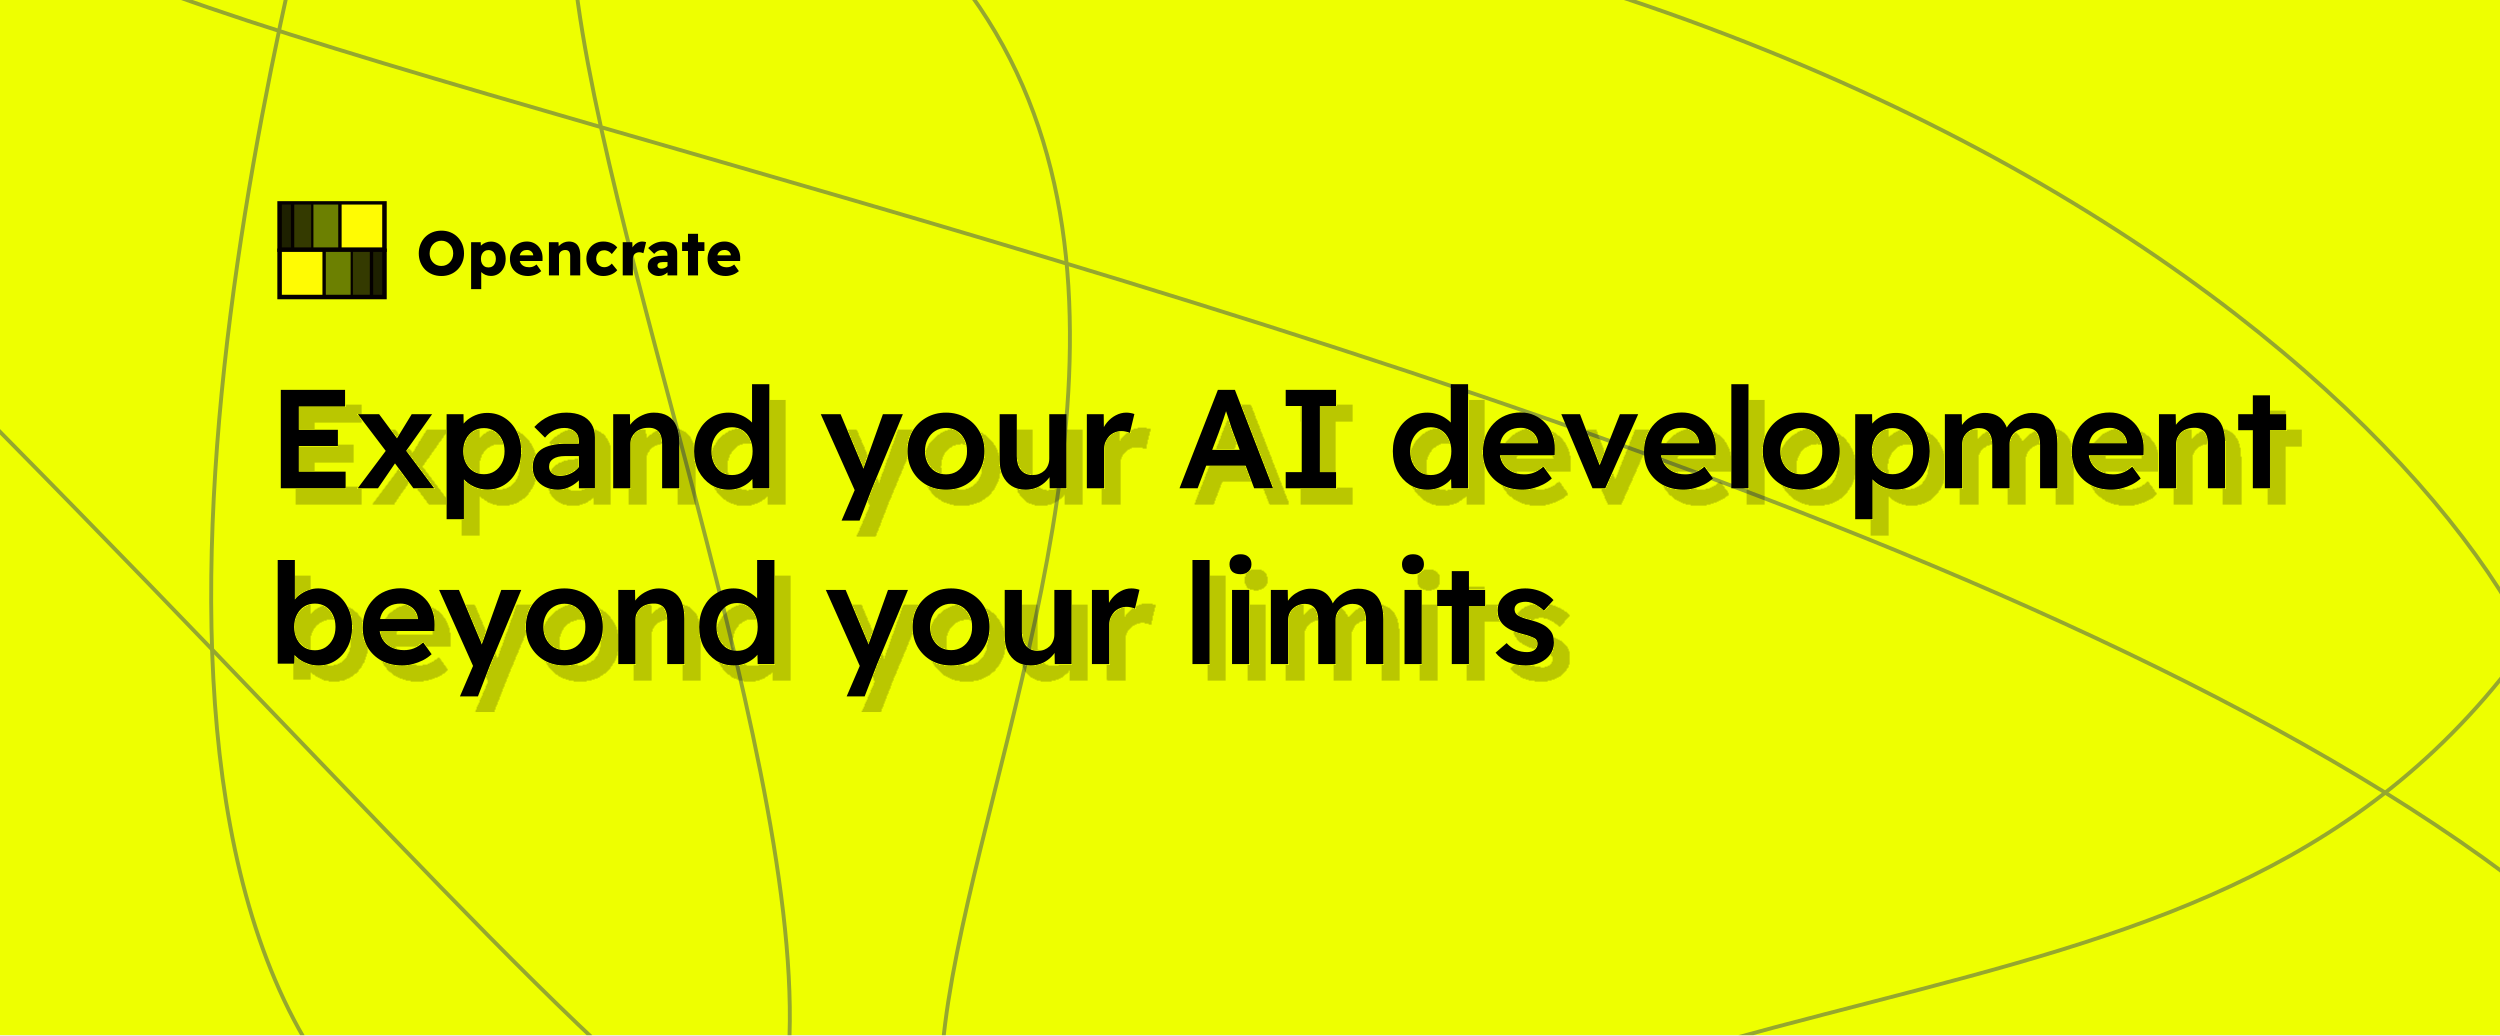
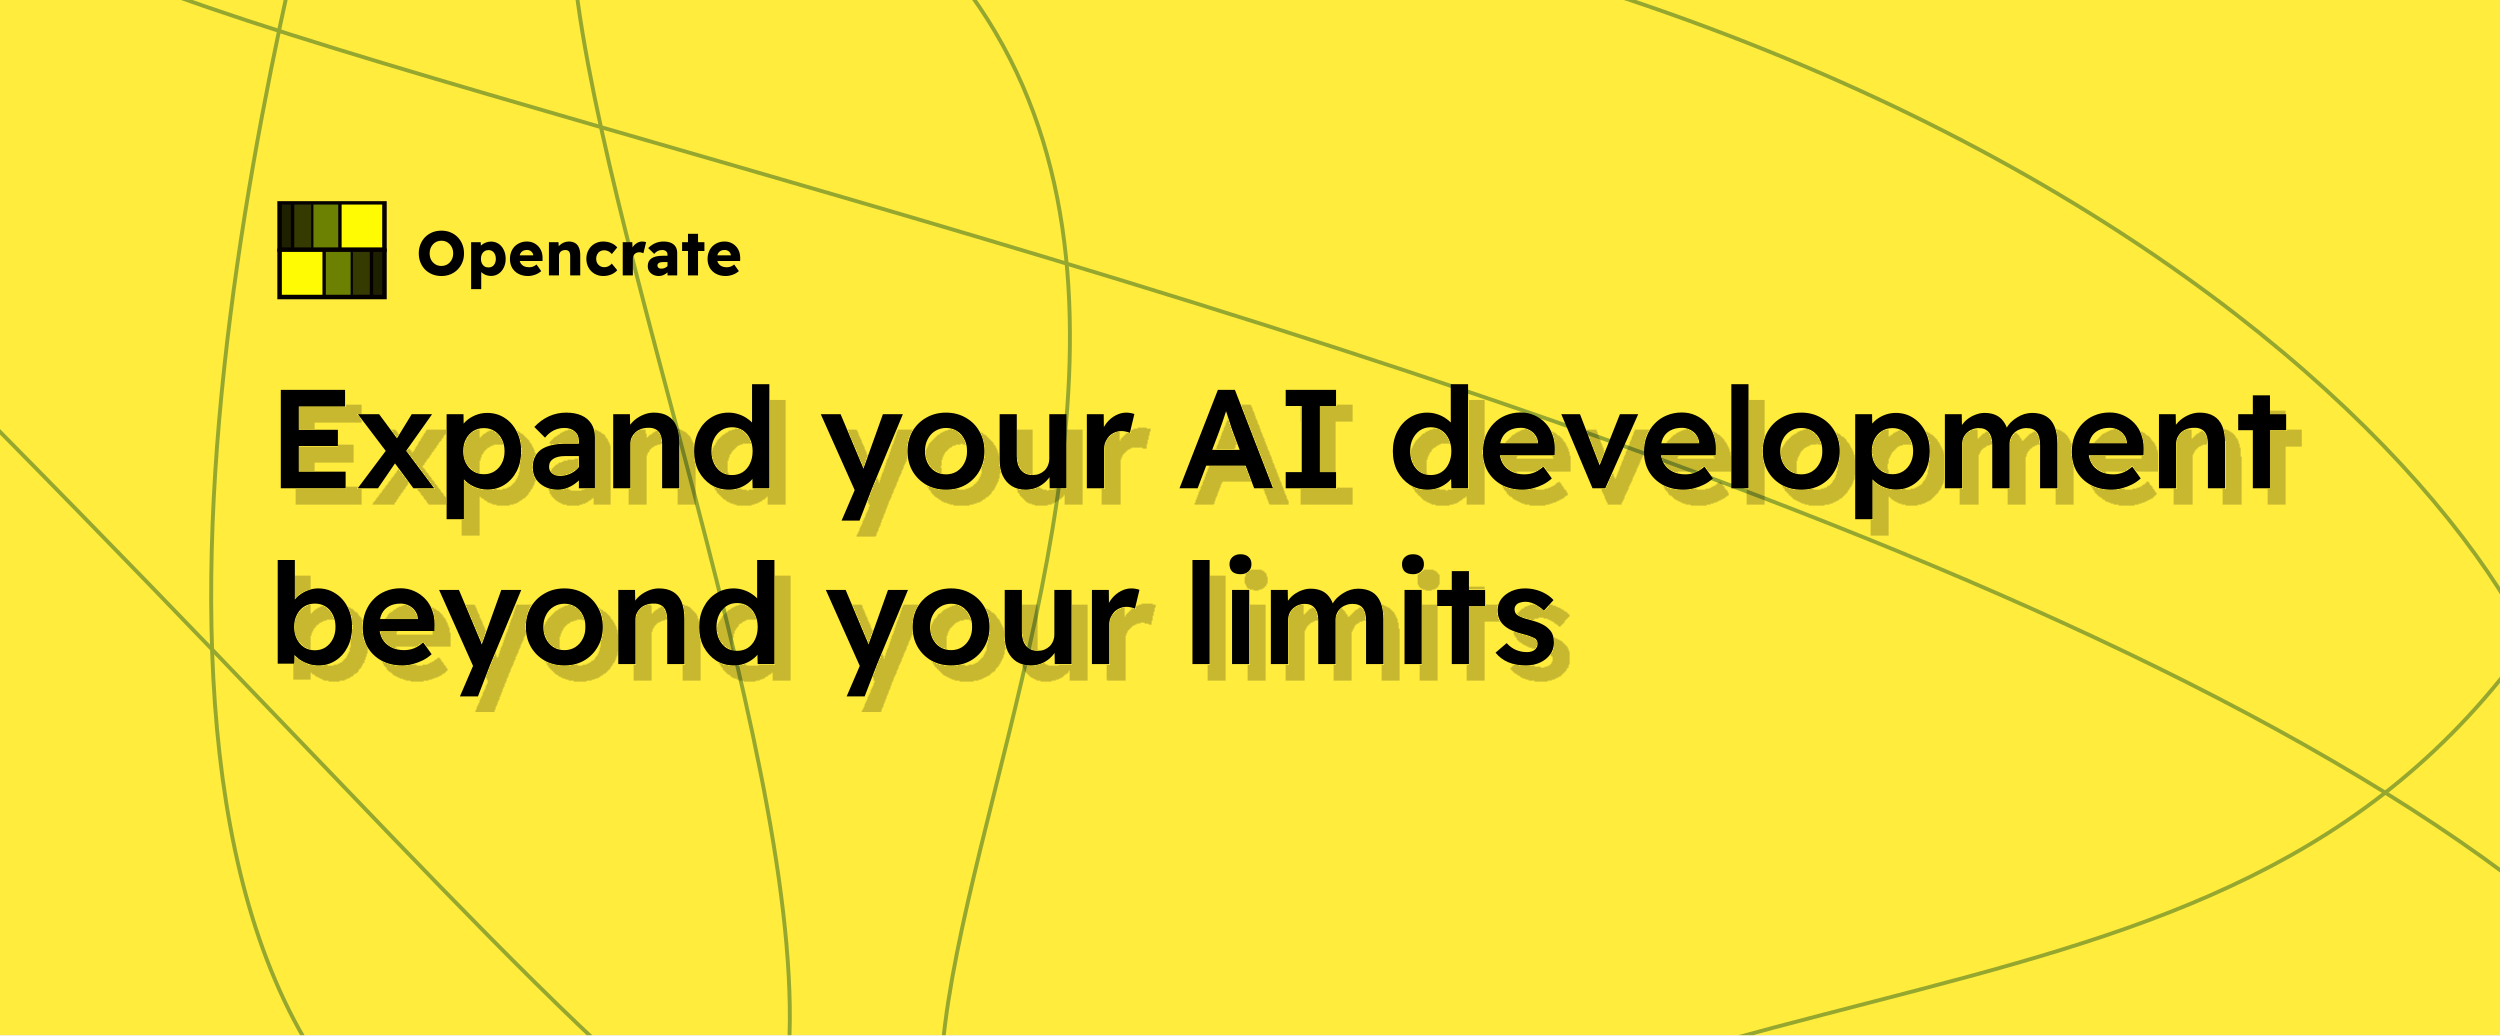
<svg xmlns="http://www.w3.org/2000/svg" width="1280" height="530" viewBox="0 0 1280 530" fill="none">
  <g clip-path="url(#clip0_744_194)">
-     <rect width="1280" height="530" fill="#EEFF00" />
+     <rect width="1280" height="530" fill="#FFEC3D" />
    <path d="M-40 180.856C413.405 634.124 405.433 720.089 715.342 589.579C1025.25 459.069 1265.9 531.748 1381 141" stroke="#95A72F" stroke-width="2" />
    <path d="M157.504 -49.5C109.337 152.833 30.803 580.5 296.003 630.5C627.503 693 59.003 -297 413.503 -78.5C768.003 140 269.503 678.5 603.003 643C936.503 607.5 1675.46 897.012 1371 529C1040.5 129.5 -595.496 -57.5 260.004 -78.5C944.404 -95.3 1277.67 225.167 1312 373" stroke="#95A72F" stroke-width="2" />
    <g filter="url(#filter0_d_744_194)">
      <path d="M143.768 250V199.6H176.672V208.096H152.984V241.504H176.96V250H143.768ZM148.088 228.4V220.048H173V228.4H148.088ZM211.666 250L200.794 235.312L198.85 232.648L183.226 212.056H194.098L204.754 226.456L206.842 229.336L222.322 250H211.666ZM183.154 250L198.202 229.912L203.17 235.888L193.522 250H183.154ZM206.914 232.288L202.09 226.312L210.802 212.056H221.242L206.914 232.288ZM228.668 265.84V212.056H237.308L237.452 220.624L235.94 219.976C236.228 218.488 237.044 217.096 238.388 215.8C239.732 214.504 241.364 213.448 243.284 212.632C245.252 211.816 247.292 211.408 249.404 211.408C252.764 211.408 255.74 212.248 258.332 213.928C260.972 215.608 263.036 217.936 264.524 220.912C266.06 223.84 266.828 227.2 266.828 230.992C266.828 234.784 266.084 238.168 264.596 241.144C263.108 244.072 261.044 246.4 258.404 248.128C255.812 249.808 252.86 250.648 249.548 250.648C247.34 250.648 245.204 250.216 243.14 249.352C241.124 248.488 239.42 247.36 238.028 245.968C236.636 244.576 235.748 243.136 235.364 241.648L237.524 240.568V265.84H228.668ZM247.82 242.8C249.836 242.8 251.636 242.296 253.22 241.288C254.804 240.28 256.052 238.888 256.964 237.112C257.876 235.336 258.332 233.296 258.332 230.992C258.332 228.688 257.876 226.672 256.964 224.944C256.1 223.168 254.876 221.776 253.292 220.768C251.708 219.712 249.884 219.184 247.82 219.184C245.708 219.184 243.86 219.688 242.276 220.696C240.692 221.704 239.444 223.096 238.532 224.872C237.62 226.648 237.164 228.688 237.164 230.992C237.164 233.296 237.62 235.336 238.532 237.112C239.444 238.888 240.692 240.28 242.276 241.288C243.86 242.296 245.708 242.8 247.82 242.8ZM296.395 250V225.736C296.395 223.672 295.699 222.064 294.307 220.912C292.963 219.712 291.211 219.112 289.051 219.112C287.035 219.112 285.211 219.52 283.579 220.336C281.947 221.104 280.435 222.352 279.043 224.08L273.571 218.608C275.827 216.208 278.323 214.384 281.059 213.136C283.795 211.888 286.747 211.264 289.915 211.264C292.939 211.264 295.531 211.744 297.691 212.704C299.899 213.664 301.603 215.104 302.803 217.024C304.003 218.896 304.603 221.2 304.603 223.936V250H296.395ZM285.595 250.72C283.147 250.72 280.963 250.24 279.043 249.28C277.123 248.32 275.587 247 274.435 245.32C273.331 243.592 272.779 241.576 272.779 239.272C272.779 237.256 273.139 235.504 273.859 234.016C274.579 232.48 275.635 231.208 277.027 230.2C278.467 229.192 280.243 228.448 282.355 227.968C284.515 227.44 286.987 227.176 289.771 227.176H300.643L299.995 233.512H289.267C287.971 233.512 286.819 233.632 285.811 233.872C284.803 234.112 283.939 234.472 283.219 234.952C282.499 235.432 281.971 236.008 281.635 236.68C281.299 237.304 281.131 238.072 281.131 238.984C281.131 239.944 281.371 240.784 281.851 241.504C282.331 242.176 282.979 242.704 283.795 243.088C284.611 243.472 285.571 243.664 286.675 243.664C288.259 243.664 289.747 243.4 291.139 242.872C292.579 242.344 293.851 241.6 294.955 240.64C296.059 239.68 296.923 238.6 297.547 237.4L299.347 242.296C298.339 243.976 297.091 245.44 295.603 246.688C294.163 247.936 292.579 248.92 290.851 249.64C289.171 250.36 287.419 250.72 285.595 250.72ZM313.957 250V212.056H322.525L322.669 219.832L321.013 220.696C321.541 219.016 322.477 217.48 323.821 216.088C325.213 214.648 326.869 213.496 328.789 212.632C330.709 211.72 332.701 211.264 334.765 211.264C337.645 211.264 340.045 211.84 341.965 212.992C343.933 214.144 345.397 215.872 346.357 218.176C347.317 220.48 347.797 223.36 347.797 226.816V250H339.013V227.464C339.013 225.496 338.749 223.888 338.221 222.64C337.693 221.344 336.877 220.408 335.773 219.832C334.669 219.208 333.325 218.944 331.741 219.04C330.445 219.04 329.245 219.256 328.141 219.688C327.037 220.072 326.077 220.648 325.261 221.416C324.493 222.136 323.869 223 323.389 224.008C322.957 224.968 322.741 226.024 322.741 227.176V250H318.349C317.533 250 316.741 250 315.973 250C315.253 250 314.581 250 313.957 250ZM373.168 250.72C369.76 250.72 366.712 249.88 364.024 248.2C361.384 246.472 359.272 244.144 357.688 241.216C356.152 238.24 355.384 234.832 355.384 230.992C355.384 227.2 356.152 223.816 357.688 220.84C359.224 217.864 361.312 215.536 363.952 213.856C366.64 212.128 369.664 211.264 373.024 211.264C374.848 211.264 376.6 211.552 378.28 212.128C380.008 212.704 381.544 213.496 382.888 214.504C384.28 215.464 385.36 216.544 386.128 217.744C386.944 218.944 387.376 220.192 387.424 221.488L385.048 221.776V196.72H393.904V250H385.336L385.12 241.144L386.848 241.288C386.8 242.44 386.392 243.568 385.624 244.672C384.856 245.776 383.824 246.784 382.528 247.696C381.28 248.608 379.84 249.352 378.208 249.928C376.576 250.456 374.896 250.72 373.168 250.72ZM374.824 243.232C376.888 243.232 378.712 242.728 380.296 241.72C381.88 240.664 383.104 239.224 383.968 237.4C384.88 235.528 385.336 233.392 385.336 230.992C385.336 228.592 384.88 226.48 383.968 224.656C383.104 222.832 381.88 221.392 380.296 220.336C378.712 219.28 376.888 218.752 374.824 218.752C372.712 218.752 370.864 219.28 369.28 220.336C367.744 221.392 366.52 222.832 365.608 224.656C364.696 226.48 364.24 228.592 364.24 230.992C364.24 233.392 364.696 235.528 365.608 237.4C366.52 239.224 367.744 240.664 369.28 241.72C370.864 242.728 372.712 243.232 374.824 243.232ZM430.883 266.56L438.875 247.984L438.947 253.96L420.227 212.056H430.379L440.891 237.04C441.227 237.664 441.563 238.504 441.899 239.56C442.235 240.568 442.523 241.552 442.763 242.512L440.963 243.16C441.299 242.248 441.635 241.264 441.971 240.208C442.355 239.152 442.739 238.096 443.123 237.04L452.051 212.056H462.275L446.507 250L440.099 266.56H430.883ZM484.378 250.72C480.586 250.72 477.202 249.88 474.226 248.2C471.25 246.472 468.898 244.12 467.17 241.144C465.49 238.168 464.65 234.784 464.65 230.992C464.65 227.2 465.49 223.816 467.17 220.84C468.898 217.864 471.25 215.536 474.226 213.856C477.202 212.128 480.586 211.264 484.378 211.264C488.122 211.264 491.482 212.128 494.458 213.856C497.434 215.536 499.762 217.864 501.442 220.84C503.17 223.816 504.034 227.2 504.034 230.992C504.034 234.784 503.17 238.168 501.442 241.144C499.762 244.12 497.434 246.472 494.458 248.2C491.482 249.88 488.122 250.72 484.378 250.72ZM484.378 242.872C486.442 242.872 488.29 242.368 489.922 241.36C491.554 240.304 492.826 238.888 493.738 237.112C494.698 235.288 495.154 233.248 495.106 230.992C495.154 228.688 494.698 226.648 493.738 224.872C492.826 223.048 491.554 221.632 489.922 220.624C488.29 219.616 486.442 219.112 484.378 219.112C482.314 219.112 480.442 219.64 478.762 220.696C477.13 221.704 475.858 223.12 474.946 224.944C474.034 226.72 473.578 228.736 473.578 230.992C473.578 233.248 474.034 235.288 474.946 237.112C475.858 238.888 477.13 240.304 478.762 241.36C480.442 242.368 482.314 242.872 484.378 242.872ZM525.133 250.72C522.397 250.72 520.021 250.096 518.005 248.848C516.037 247.6 514.501 245.848 513.397 243.592C512.341 241.336 511.813 238.624 511.813 235.456V212.056H520.597V233.584C520.597 236.56 521.293 238.912 522.685 240.64C524.125 242.368 526.117 243.232 528.661 243.232C529.909 243.232 531.037 243.04 532.045 242.656C533.101 242.224 534.013 241.648 534.781 240.928C535.549 240.16 536.149 239.248 536.581 238.192C537.013 237.136 537.229 236.008 537.229 234.808V212.056H546.013V250H537.445L537.301 242.08L538.885 241.216C538.309 242.992 537.325 244.6 535.933 246.04C534.589 247.48 532.981 248.632 531.109 249.496C529.237 250.312 527.245 250.72 525.133 250.72ZM556.465 250V212.056H565.105L565.249 224.152L564.097 221.416C564.625 219.496 565.537 217.768 566.833 216.232C568.129 214.696 569.617 213.496 571.297 212.632C573.025 211.72 574.801 211.264 576.625 211.264C577.441 211.264 578.209 211.336 578.929 211.48C579.697 211.624 580.321 211.792 580.801 211.984L578.497 221.632C577.921 221.344 577.249 221.128 576.481 220.984C575.761 220.792 575.017 220.696 574.249 220.696C573.001 220.696 571.825 220.936 570.721 221.416C569.665 221.848 568.729 222.472 567.913 223.288C567.145 224.104 566.521 225.064 566.041 226.168C565.561 227.224 565.321 228.4 565.321 229.696V250H556.465ZM603.904 250L623.56 199.6H632.272L651.784 250H642.136L631.264 221.2C631.072 220.672 630.76 219.784 630.328 218.536C629.944 217.288 629.512 215.92 629.032 214.432C628.552 212.944 628.096 211.576 627.664 210.328C627.28 209.08 627.016 208.144 626.872 207.52L628.672 207.448C628.384 208.408 628.048 209.512 627.664 210.76C627.28 211.96 626.872 213.208 626.44 214.504C626.008 215.8 625.576 217.048 625.144 218.248C624.712 219.448 624.328 220.528 623.992 221.488L613.192 250H603.904ZM612.832 238.408L616 230.344H638.968L642.496 238.408H612.832ZM658.279 250V241.72H666.487V207.88H658.279V199.6H684.055V207.88H675.775V241.72H684.055V250H658.279ZM730.918 250.72C727.51 250.72 724.462 249.88 721.774 248.2C719.134 246.472 717.022 244.144 715.438 241.216C713.902 238.24 713.134 234.832 713.134 230.992C713.134 227.2 713.902 223.816 715.438 220.84C716.974 217.864 719.062 215.536 721.702 213.856C724.39 212.128 727.414 211.264 730.774 211.264C732.598 211.264 734.35 211.552 736.03 212.128C737.758 212.704 739.294 213.496 740.638 214.504C742.03 215.464 743.11 216.544 743.878 217.744C744.694 218.944 745.126 220.192 745.174 221.488L742.798 221.776V196.72H751.654V250H743.086L742.87 241.144L744.598 241.288C744.55 242.44 744.142 243.568 743.374 244.672C742.606 245.776 741.574 246.784 740.278 247.696C739.03 248.608 737.59 249.352 735.958 249.928C734.326 250.456 732.646 250.72 730.918 250.72ZM732.574 243.232C734.638 243.232 736.462 242.728 738.046 241.72C739.63 240.664 740.854 239.224 741.718 237.4C742.63 235.528 743.086 233.392 743.086 230.992C743.086 228.592 742.63 226.48 741.718 224.656C740.854 222.832 739.63 221.392 738.046 220.336C736.462 219.28 734.638 218.752 732.574 218.752C730.462 218.752 728.614 219.28 727.03 220.336C725.494 221.392 724.27 222.832 723.358 224.656C722.446 226.48 721.99 228.592 721.99 230.992C721.99 233.392 722.446 235.528 723.358 237.4C724.27 239.224 725.494 240.664 727.03 241.72C728.614 242.728 730.462 243.232 732.574 243.232ZM779.491 250.72C775.507 250.72 771.979 249.904 768.907 248.272C765.883 246.592 763.507 244.312 761.779 241.432C760.099 238.504 759.259 235.144 759.259 231.352C759.259 228.376 759.739 225.664 760.699 223.216C761.659 220.768 763.003 218.656 764.731 216.88C766.459 215.056 768.499 213.664 770.851 212.704C773.251 211.696 775.843 211.192 778.627 211.192C781.171 211.192 783.499 211.672 785.611 212.632C787.771 213.592 789.643 214.912 791.227 216.592C792.811 218.224 794.011 220.192 794.827 222.496C795.691 224.752 796.099 227.224 796.051 229.912L795.979 233.08H765.307L763.579 226.96H788.563L787.483 228.184V226.528C787.339 225.088 786.859 223.816 786.043 222.712C785.227 221.56 784.171 220.672 782.875 220.048C781.627 219.376 780.235 219.04 778.699 219.04C776.347 219.04 774.355 219.496 772.723 220.408C771.091 221.272 769.843 222.568 768.979 224.296C768.163 226.024 767.755 228.16 767.755 230.704C767.755 233.152 768.259 235.288 769.267 237.112C770.323 238.936 771.811 240.352 773.731 241.36C775.651 242.368 777.883 242.872 780.427 242.872C782.203 242.872 783.835 242.584 785.323 242.008C786.859 241.432 788.491 240.4 790.219 238.912L794.539 244.96C793.243 246.16 791.755 247.192 790.075 248.056C788.443 248.872 786.715 249.52 784.891 250C783.067 250.48 781.267 250.72 779.491 250.72ZM815.36 250L799.376 212.056H808.952L819.824 240.352L817.952 240.928L829.4 212.056H838.76L821.912 250H815.36ZM861.968 250.72C857.984 250.72 854.456 249.904 851.384 248.272C848.36 246.592 845.984 244.312 844.256 241.432C842.576 238.504 841.736 235.144 841.736 231.352C841.736 228.376 842.216 225.664 843.176 223.216C844.136 220.768 845.48 218.656 847.208 216.88C848.936 215.056 850.976 213.664 853.328 212.704C855.728 211.696 858.32 211.192 861.104 211.192C863.648 211.192 865.976 211.672 868.088 212.632C870.248 213.592 872.12 214.912 873.704 216.592C875.288 218.224 876.488 220.192 877.304 222.496C878.168 224.752 878.576 227.224 878.528 229.912L878.456 233.08H847.784L846.056 226.96H871.04L869.96 228.184V226.528C869.816 225.088 869.336 223.816 868.52 222.712C867.704 221.56 866.648 220.672 865.352 220.048C864.104 219.376 862.712 219.04 861.176 219.04C858.824 219.04 856.832 219.496 855.2 220.408C853.568 221.272 852.32 222.568 851.456 224.296C850.64 226.024 850.232 228.16 850.232 230.704C850.232 233.152 850.736 235.288 851.744 237.112C852.8 238.936 854.288 240.352 856.208 241.36C858.128 242.368 860.36 242.872 862.904 242.872C864.68 242.872 866.312 242.584 867.8 242.008C869.336 241.432 870.968 240.4 872.696 238.912L877.016 244.96C875.72 246.16 874.232 247.192 872.552 248.056C870.92 248.872 869.192 249.52 867.368 250C865.544 250.48 863.744 250.72 861.968 250.72ZM886.444 250V196.72H895.228V250H886.444ZM922.284 250.72C918.492 250.72 915.108 249.88 912.132 248.2C909.156 246.472 906.804 244.12 905.076 241.144C903.396 238.168 902.556 234.784 902.556 230.992C902.556 227.2 903.396 223.816 905.076 220.84C906.804 217.864 909.156 215.536 912.132 213.856C915.108 212.128 918.492 211.264 922.284 211.264C926.028 211.264 929.388 212.128 932.364 213.856C935.34 215.536 937.668 217.864 939.348 220.84C941.076 223.816 941.94 227.2 941.94 230.992C941.94 234.784 941.076 238.168 939.348 241.144C937.668 244.12 935.34 246.472 932.364 248.2C929.388 249.88 926.028 250.72 922.284 250.72ZM922.284 242.872C924.348 242.872 926.196 242.368 927.828 241.36C929.46 240.304 930.732 238.888 931.644 237.112C932.604 235.288 933.06 233.248 933.012 230.992C933.06 228.688 932.604 226.648 931.644 224.872C930.732 223.048 929.46 221.632 927.828 220.624C926.196 219.616 924.348 219.112 922.284 219.112C920.22 219.112 918.348 219.64 916.668 220.696C915.036 221.704 913.764 223.12 912.852 224.944C911.94 226.72 911.484 228.736 911.484 230.992C911.484 233.248 911.94 235.288 912.852 237.112C913.764 238.888 915.036 240.304 916.668 241.36C918.348 242.368 920.22 242.872 922.284 242.872ZM949.864 265.84V212.056H958.504L958.648 220.624L957.136 219.976C957.424 218.488 958.24 217.096 959.584 215.8C960.928 214.504 962.56 213.448 964.48 212.632C966.448 211.816 968.488 211.408 970.6 211.408C973.96 211.408 976.936 212.248 979.528 213.928C982.168 215.608 984.232 217.936 985.72 220.912C987.256 223.84 988.024 227.2 988.024 230.992C988.024 234.784 987.28 238.168 985.792 241.144C984.304 244.072 982.24 246.4 979.6 248.128C977.008 249.808 974.056 250.648 970.744 250.648C968.536 250.648 966.4 250.216 964.336 249.352C962.32 248.488 960.616 247.36 959.224 245.968C957.832 244.576 956.944 243.136 956.56 241.648L958.72 240.568V265.84H949.864ZM969.016 242.8C971.032 242.8 972.832 242.296 974.416 241.288C976 240.28 977.248 238.888 978.16 237.112C979.072 235.336 979.528 233.296 979.528 230.992C979.528 228.688 979.072 226.672 978.16 224.944C977.296 223.168 976.072 221.776 974.488 220.768C972.904 219.712 971.08 219.184 969.016 219.184C966.904 219.184 965.056 219.688 963.472 220.696C961.888 221.704 960.64 223.096 959.728 224.872C958.816 226.648 958.36 228.688 958.36 230.992C958.36 233.296 958.816 235.336 959.728 237.112C960.64 238.888 961.888 240.28 963.472 241.288C965.056 242.296 966.904 242.8 969.016 242.8ZM995.774 250V212.056H1004.41L1004.56 219.76L1003.12 220.336C1003.55 219.088 1004.2 217.936 1005.06 216.88C1005.93 215.776 1006.96 214.816 1008.16 214C1009.36 213.184 1010.63 212.56 1011.97 212.128C1013.32 211.648 1014.71 211.408 1016.15 211.408C1018.21 211.408 1020.04 211.744 1021.62 212.416C1023.21 213.088 1024.53 214.12 1025.58 215.512C1026.69 216.904 1027.53 218.68 1028.1 220.84L1026.73 220.552L1027.24 219.4C1027.81 218.248 1028.58 217.192 1029.54 216.232C1030.5 215.272 1031.58 214.432 1032.78 213.712C1033.98 212.944 1035.23 212.368 1036.53 211.984C1037.87 211.6 1039.17 211.408 1040.41 211.408C1043.29 211.408 1045.69 211.984 1047.61 213.136C1049.53 214.288 1050.97 216.04 1051.93 218.392C1052.89 220.744 1053.37 223.648 1053.37 227.104V250H1044.52V227.68C1044.52 224.8 1043.94 222.664 1042.79 221.272C1041.69 219.88 1039.96 219.184 1037.61 219.184C1036.36 219.184 1035.21 219.4 1034.15 219.832C1033.09 220.216 1032.16 220.792 1031.34 221.56C1030.57 222.28 1029.97 223.144 1029.54 224.152C1029.11 225.112 1028.89 226.192 1028.89 227.392V250H1020.04V227.608C1020.04 224.872 1019.44 222.784 1018.24 221.344C1017.09 219.904 1015.43 219.184 1013.27 219.184C1012.02 219.184 1010.87 219.4 1009.81 219.832C1008.81 220.216 1007.89 220.792 1007.08 221.56C1006.31 222.28 1005.71 223.12 1005.28 224.08C1004.85 225.04 1004.63 226.096 1004.63 227.248V250H995.774ZM1080.99 250.72C1077.01 250.72 1073.48 249.904 1070.41 248.272C1067.38 246.592 1065.01 244.312 1063.28 241.432C1061.6 238.504 1060.76 235.144 1060.76 231.352C1060.76 228.376 1061.24 225.664 1062.2 223.216C1063.16 220.768 1064.5 218.656 1066.23 216.88C1067.96 215.056 1070 213.664 1072.35 212.704C1074.75 211.696 1077.34 211.192 1080.13 211.192C1082.67 211.192 1085 211.672 1087.11 212.632C1089.27 213.592 1091.14 214.912 1092.73 216.592C1094.31 218.224 1095.51 220.192 1096.33 222.496C1097.19 224.752 1097.6 227.224 1097.55 229.912L1097.48 233.08H1066.81L1065.08 226.96H1090.06L1088.98 228.184V226.528C1088.84 225.088 1088.36 223.816 1087.54 222.712C1086.73 221.56 1085.67 220.672 1084.38 220.048C1083.13 219.376 1081.74 219.04 1080.2 219.04C1077.85 219.04 1075.86 219.496 1074.22 220.408C1072.59 221.272 1071.34 222.568 1070.48 224.296C1069.66 226.024 1069.26 228.16 1069.26 230.704C1069.26 233.152 1069.76 235.288 1070.77 237.112C1071.82 238.936 1073.31 240.352 1075.23 241.36C1077.15 242.368 1079.38 242.872 1081.93 242.872C1083.7 242.872 1085.34 242.584 1086.82 242.008C1088.36 241.432 1089.99 240.4 1091.72 238.912L1096.04 244.96C1094.74 246.16 1093.26 247.192 1091.58 248.056C1089.94 248.872 1088.22 249.52 1086.39 250C1084.57 250.48 1082.77 250.72 1080.99 250.72ZM1105.39 250V212.056H1113.96L1114.11 219.832L1112.45 220.696C1112.98 219.016 1113.91 217.48 1115.26 216.088C1116.65 214.648 1118.31 213.496 1120.23 212.632C1122.15 211.72 1124.14 211.264 1126.2 211.264C1129.08 211.264 1131.48 211.84 1133.4 212.992C1135.37 214.144 1136.83 215.872 1137.79 218.176C1138.75 220.48 1139.23 223.36 1139.23 226.816V250H1130.45V227.464C1130.45 225.496 1130.19 223.888 1129.66 222.64C1129.13 221.344 1128.31 220.408 1127.21 219.832C1126.11 219.208 1124.76 218.944 1123.18 219.04C1121.88 219.04 1120.68 219.256 1119.58 219.688C1118.47 220.072 1117.51 220.648 1116.7 221.416C1115.93 222.136 1115.31 223 1114.83 224.008C1114.39 224.968 1114.18 226.024 1114.18 227.176V250H1109.79C1108.97 250 1108.18 250 1107.41 250C1106.69 250 1106.02 250 1105.39 250ZM1153.45 250V202.408H1162.23V250H1153.45ZM1145.96 220.264V212.056H1170.51V220.264H1145.96ZM163.064 340.72C161.384 340.72 159.752 340.48 158.168 340C156.584 339.472 155.12 338.776 153.776 337.912C152.48 337.048 151.4 336.088 150.536 335.032C149.672 333.928 149.096 332.824 148.808 331.72L150.896 330.784L150.68 339.784H142.184V286.72H150.968V310.768L149.456 310.12C149.696 308.968 150.224 307.888 151.04 306.88C151.856 305.824 152.888 304.888 154.136 304.072C155.384 303.208 156.752 302.536 158.24 302.056C159.728 301.528 161.264 301.264 162.848 301.264C166.208 301.264 169.184 302.128 171.776 303.856C174.416 305.536 176.48 307.864 177.968 310.84C179.504 313.768 180.272 317.152 180.272 320.992C180.272 324.784 179.528 328.168 178.04 331.144C176.552 334.12 174.488 336.472 171.848 338.2C169.256 339.88 166.328 340.72 163.064 340.72ZM161.264 332.944C163.28 332.944 165.08 332.44 166.664 331.432C168.248 330.376 169.496 328.96 170.408 327.184C171.32 325.36 171.776 323.296 171.776 320.992C171.776 318.64 171.32 316.576 170.408 314.8C169.544 312.976 168.32 311.56 166.736 310.552C165.152 309.544 163.328 309.04 161.264 309.04C159.152 309.04 157.304 309.544 155.72 310.552C154.136 311.56 152.888 312.976 151.976 314.8C151.064 316.576 150.608 318.64 150.608 320.992C150.608 323.296 151.064 325.36 151.976 327.184C152.888 328.96 154.136 330.376 155.72 331.432C157.304 332.44 159.152 332.944 161.264 332.944ZM205.952 340.72C201.968 340.72 198.44 339.904 195.368 338.272C192.344 336.592 189.968 334.312 188.24 331.432C186.56 328.504 185.72 325.144 185.72 321.352C185.72 318.376 186.2 315.664 187.16 313.216C188.12 310.768 189.464 308.656 191.192 306.88C192.92 305.056 194.96 303.664 197.312 302.704C199.712 301.696 202.304 301.192 205.088 301.192C207.632 301.192 209.96 301.672 212.072 302.632C214.232 303.592 216.104 304.912 217.688 306.592C219.272 308.224 220.472 310.192 221.288 312.496C222.152 314.752 222.56 317.224 222.512 319.912L222.44 323.08H191.768L190.04 316.96H215.024L213.944 318.184V316.528C213.8 315.088 213.32 313.816 212.504 312.712C211.688 311.56 210.632 310.672 209.336 310.048C208.088 309.376 206.696 309.04 205.16 309.04C202.808 309.04 200.816 309.496 199.184 310.408C197.552 311.272 196.304 312.568 195.44 314.296C194.624 316.024 194.216 318.16 194.216 320.704C194.216 323.152 194.72 325.288 195.728 327.112C196.784 328.936 198.272 330.352 200.192 331.36C202.112 332.368 204.344 332.872 206.888 332.872C208.664 332.872 210.296 332.584 211.784 332.008C213.32 331.432 214.952 330.4 216.68 328.912L221 334.96C219.704 336.16 218.216 337.192 216.536 338.056C214.904 338.872 213.176 339.52 211.352 340C209.528 340.48 207.728 340.72 205.952 340.72ZM235.485 356.56L243.477 337.984L243.549 343.96L224.829 302.056H234.981L245.493 327.04C245.829 327.664 246.165 328.504 246.501 329.56C246.837 330.568 247.125 331.552 247.365 332.512L245.565 333.16C245.901 332.248 246.237 331.264 246.573 330.208C246.957 329.152 247.341 328.096 247.725 327.04L256.653 302.056H266.877L251.109 340L244.701 356.56H235.485ZM288.98 340.72C285.188 340.72 281.804 339.88 278.828 338.2C275.852 336.472 273.5 334.12 271.772 331.144C270.092 328.168 269.252 324.784 269.252 320.992C269.252 317.2 270.092 313.816 271.772 310.84C273.5 307.864 275.852 305.536 278.828 303.856C281.804 302.128 285.188 301.264 288.98 301.264C292.724 301.264 296.084 302.128 299.06 303.856C302.036 305.536 304.364 307.864 306.044 310.84C307.772 313.816 308.636 317.2 308.636 320.992C308.636 324.784 307.772 328.168 306.044 331.144C304.364 334.12 302.036 336.472 299.06 338.2C296.084 339.88 292.724 340.72 288.98 340.72ZM288.98 332.872C291.044 332.872 292.892 332.368 294.524 331.36C296.156 330.304 297.428 328.888 298.34 327.112C299.3 325.288 299.756 323.248 299.708 320.992C299.756 318.688 299.3 316.648 298.34 314.872C297.428 313.048 296.156 311.632 294.524 310.624C292.892 309.616 291.044 309.112 288.98 309.112C286.916 309.112 285.044 309.64 283.364 310.696C281.732 311.704 280.46 313.12 279.548 314.944C278.636 316.72 278.18 318.736 278.18 320.992C278.18 323.248 278.636 325.288 279.548 327.112C280.46 328.888 281.732 330.304 283.364 331.36C285.044 332.368 286.916 332.872 288.98 332.872ZM316.559 340V302.056H325.127L325.271 309.832L323.615 310.696C324.143 309.016 325.079 307.48 326.423 306.088C327.815 304.648 329.471 303.496 331.391 302.632C333.311 301.72 335.303 301.264 337.367 301.264C340.247 301.264 342.647 301.84 344.567 302.992C346.535 304.144 347.999 305.872 348.959 308.176C349.919 310.48 350.399 313.36 350.399 316.816V340H341.615V317.464C341.615 315.496 341.351 313.888 340.823 312.64C340.295 311.344 339.479 310.408 338.375 309.832C337.271 309.208 335.927 308.944 334.343 309.04C333.047 309.04 331.847 309.256 330.743 309.688C329.639 310.072 328.679 310.648 327.863 311.416C327.095 312.136 326.471 313 325.991 314.008C325.559 314.968 325.343 316.024 325.343 317.176V340H320.951C320.135 340 319.343 340 318.575 340C317.855 340 317.183 340 316.559 340ZM375.77 340.72C372.362 340.72 369.314 339.88 366.626 338.2C363.986 336.472 361.874 334.144 360.29 331.216C358.754 328.24 357.986 324.832 357.986 320.992C357.986 317.2 358.754 313.816 360.29 310.84C361.826 307.864 363.914 305.536 366.554 303.856C369.242 302.128 372.266 301.264 375.626 301.264C377.45 301.264 379.202 301.552 380.882 302.128C382.61 302.704 384.146 303.496 385.49 304.504C386.882 305.464 387.962 306.544 388.73 307.744C389.546 308.944 389.978 310.192 390.026 311.488L387.65 311.776V286.72H396.506V340H387.938L387.722 331.144L389.45 331.288C389.402 332.44 388.994 333.568 388.226 334.672C387.458 335.776 386.426 336.784 385.13 337.696C383.882 338.608 382.442 339.352 380.81 339.928C379.178 340.456 377.498 340.72 375.77 340.72ZM377.426 333.232C379.49 333.232 381.314 332.728 382.898 331.72C384.482 330.664 385.706 329.224 386.57 327.4C387.482 325.528 387.938 323.392 387.938 320.992C387.938 318.592 387.482 316.48 386.57 314.656C385.706 312.832 384.482 311.392 382.898 310.336C381.314 309.28 379.49 308.752 377.426 308.752C375.314 308.752 373.466 309.28 371.882 310.336C370.346 311.392 369.122 312.832 368.21 314.656C367.298 316.48 366.842 318.592 366.842 320.992C366.842 323.392 367.298 325.528 368.21 327.4C369.122 329.224 370.346 330.664 371.882 331.72C373.466 332.728 375.314 333.232 377.426 333.232ZM433.485 356.56L441.477 337.984L441.549 343.96L422.829 302.056H432.981L443.493 327.04C443.829 327.664 444.165 328.504 444.501 329.56C444.837 330.568 445.125 331.552 445.365 332.512L443.565 333.16C443.901 332.248 444.237 331.264 444.573 330.208C444.957 329.152 445.341 328.096 445.725 327.04L454.653 302.056H464.877L449.109 340L442.701 356.56H433.485ZM486.98 340.72C483.188 340.72 479.804 339.88 476.828 338.2C473.852 336.472 471.5 334.12 469.772 331.144C468.092 328.168 467.252 324.784 467.252 320.992C467.252 317.2 468.092 313.816 469.772 310.84C471.5 307.864 473.852 305.536 476.828 303.856C479.804 302.128 483.188 301.264 486.98 301.264C490.724 301.264 494.084 302.128 497.06 303.856C500.036 305.536 502.364 307.864 504.044 310.84C505.772 313.816 506.636 317.2 506.636 320.992C506.636 324.784 505.772 328.168 504.044 331.144C502.364 334.12 500.036 336.472 497.06 338.2C494.084 339.88 490.724 340.72 486.98 340.72ZM486.98 332.872C489.044 332.872 490.892 332.368 492.524 331.36C494.156 330.304 495.428 328.888 496.34 327.112C497.3 325.288 497.756 323.248 497.708 320.992C497.756 318.688 497.3 316.648 496.34 314.872C495.428 313.048 494.156 311.632 492.524 310.624C490.892 309.616 489.044 309.112 486.98 309.112C484.916 309.112 483.044 309.64 481.364 310.696C479.732 311.704 478.46 313.12 477.548 314.944C476.636 316.72 476.18 318.736 476.18 320.992C476.18 323.248 476.636 325.288 477.548 327.112C478.46 328.888 479.732 330.304 481.364 331.36C483.044 332.368 484.916 332.872 486.98 332.872ZM527.735 340.72C524.999 340.72 522.623 340.096 520.607 338.848C518.639 337.6 517.103 335.848 515.999 333.592C514.943 331.336 514.415 328.624 514.415 325.456V302.056H523.199V323.584C523.199 326.56 523.895 328.912 525.287 330.64C526.727 332.368 528.719 333.232 531.263 333.232C532.511 333.232 533.639 333.04 534.647 332.656C535.703 332.224 536.615 331.648 537.383 330.928C538.151 330.16 538.751 329.248 539.183 328.192C539.615 327.136 539.831 326.008 539.831 324.808V302.056H548.615V340H540.047L539.903 332.08L541.487 331.216C540.911 332.992 539.927 334.6 538.535 336.04C537.191 337.48 535.583 338.632 533.711 339.496C531.839 340.312 529.847 340.72 527.735 340.72ZM559.067 340V302.056H567.707L567.851 314.152L566.699 311.416C567.227 309.496 568.139 307.768 569.435 306.232C570.731 304.696 572.219 303.496 573.899 302.632C575.627 301.72 577.403 301.264 579.227 301.264C580.043 301.264 580.811 301.336 581.531 301.48C582.299 301.624 582.923 301.792 583.403 301.984L581.099 311.632C580.523 311.344 579.851 311.128 579.083 310.984C578.363 310.792 577.619 310.696 576.851 310.696C575.603 310.696 574.427 310.936 573.323 311.416C572.267 311.848 571.331 312.472 570.515 313.288C569.747 314.104 569.123 315.064 568.643 316.168C568.163 317.224 567.923 318.4 567.923 319.696V340H559.067ZM610.537 340V286.72H619.321V340H610.537ZM630.809 340V302.056H639.593V340H630.809ZM635.129 293.992C633.353 293.992 631.961 293.56 630.953 292.696C629.993 291.784 629.513 290.512 629.513 288.88C629.513 287.344 630.017 286.12 631.025 285.208C632.033 284.248 633.401 283.768 635.129 283.768C636.905 283.768 638.273 284.224 639.233 285.136C640.241 286 640.745 287.248 640.745 288.88C640.745 290.368 640.241 291.592 639.233 292.552C638.225 293.512 636.857 293.992 635.129 293.992ZM650.681 340V302.056H659.321L659.465 309.76L658.025 310.336C658.457 309.088 659.105 307.936 659.969 306.88C660.833 305.776 661.865 304.816 663.065 304C664.265 303.184 665.537 302.56 666.881 302.128C668.225 301.648 669.617 301.408 671.057 301.408C673.121 301.408 674.945 301.744 676.529 302.416C678.113 303.088 679.433 304.12 680.489 305.512C681.593 306.904 682.433 308.68 683.009 310.84L681.641 310.552L682.145 309.4C682.721 308.248 683.489 307.192 684.449 306.232C685.409 305.272 686.489 304.432 687.689 303.712C688.889 302.944 690.137 302.368 691.433 301.984C692.777 301.6 694.073 301.408 695.321 301.408C698.201 301.408 700.601 301.984 702.521 303.136C704.441 304.288 705.881 306.04 706.841 308.392C707.801 310.744 708.281 313.648 708.281 317.104V340H699.425V317.68C699.425 314.8 698.849 312.664 697.697 311.272C696.593 309.88 694.865 309.184 692.513 309.184C691.265 309.184 690.113 309.4 689.057 309.832C688.001 310.216 687.065 310.792 686.249 311.56C685.481 312.28 684.881 313.144 684.449 314.152C684.017 315.112 683.801 316.192 683.801 317.392V340H674.945V317.608C674.945 314.872 674.345 312.784 673.145 311.344C671.993 309.904 670.337 309.184 668.177 309.184C666.929 309.184 665.777 309.4 664.721 309.832C663.713 310.216 662.801 310.792 661.985 311.56C661.217 312.28 660.617 313.12 660.185 314.08C659.753 315.04 659.537 316.096 659.537 317.248V340H650.681ZM719.122 340V302.056H727.906V340H719.122ZM723.442 293.992C721.666 293.992 720.274 293.56 719.266 292.696C718.306 291.784 717.826 290.512 717.826 288.88C717.826 287.344 718.33 286.12 719.338 285.208C720.346 284.248 721.714 283.768 723.442 283.768C725.218 283.768 726.586 284.224 727.546 285.136C728.554 286 729.058 287.248 729.058 288.88C729.058 290.368 728.554 291.592 727.546 292.552C726.538 293.512 725.17 293.992 723.442 293.992ZM743.313 340V292.408H752.097V340H743.313ZM735.825 310.264V302.056H760.377V310.264H735.825ZM781.2 340.72C777.888 340.72 774.888 340.168 772.2 339.064C769.56 337.912 767.4 336.28 765.72 334.168L771.408 329.272C772.848 330.856 774.456 332.032 776.232 332.8C778.008 333.52 779.88 333.88 781.848 333.88C782.664 333.88 783.384 333.784 784.008 333.592C784.68 333.4 785.256 333.112 785.736 332.728C786.216 332.344 786.576 331.888 786.816 331.36C787.104 330.832 787.248 330.256 787.248 329.632C787.248 328.48 786.816 327.568 785.952 326.896C785.472 326.608 784.728 326.272 783.72 325.888C782.712 325.456 781.392 325.048 779.76 324.664C777.168 323.992 774.984 323.224 773.208 322.36C771.48 321.448 770.136 320.44 769.176 319.336C768.36 318.376 767.76 317.344 767.376 316.24C766.992 315.088 766.8 313.816 766.8 312.424C766.8 310.264 767.424 308.344 768.672 306.664C769.968 304.984 771.672 303.664 773.784 302.704C775.896 301.744 778.248 301.264 780.84 301.264C782.76 301.264 784.608 301.504 786.384 301.984C788.208 302.464 789.888 303.16 791.424 304.072C792.96 304.936 794.28 305.992 795.384 307.24L790.488 312.64C789.624 311.776 788.64 311.008 787.536 310.336C786.48 309.616 785.4 309.064 784.296 308.68C783.192 308.296 782.16 308.104 781.2 308.104C780.288 308.104 779.472 308.2 778.752 308.392C778.032 308.536 777.432 308.776 776.952 309.112C776.472 309.448 776.088 309.88 775.8 310.408C775.56 310.888 775.44 311.44 775.44 312.064C775.488 312.688 775.632 313.264 775.872 313.792C776.16 314.272 776.544 314.68 777.024 315.016C777.504 315.352 778.272 315.736 779.328 316.168C780.384 316.6 781.752 317.008 783.432 317.392C785.784 318.016 787.752 318.712 789.336 319.48C790.92 320.248 792.168 321.136 793.08 322.144C793.992 323.008 794.64 324.016 795.024 325.168C795.408 326.32 795.6 327.616 795.6 329.056C795.6 331.312 794.952 333.328 793.656 335.104C792.408 336.832 790.704 338.2 788.544 339.208C786.384 340.216 783.936 340.72 781.2 340.72Z" fill="black" />
    </g>
    <path d="M226.023 141.32C224.338 141.32 222.781 141.032 221.351 140.456C219.943 139.88 218.717 139.08 217.671 138.056C216.647 137.011 215.847 135.784 215.271 134.376C214.695 132.947 214.407 131.4 214.407 129.736C214.407 128.051 214.695 126.504 215.271 125.096C215.847 123.667 216.647 122.429 217.671 121.384C218.717 120.339 219.943 119.528 221.351 118.952C222.781 118.376 224.338 118.088 226.023 118.088C227.687 118.088 229.223 118.376 230.631 118.952C232.039 119.528 233.255 120.339 234.279 121.384C235.325 122.429 236.135 123.667 236.711 125.096C237.287 126.504 237.575 128.051 237.575 129.736C237.575 131.4 237.287 132.936 236.711 134.344C236.135 135.752 235.325 136.979 234.279 138.024C233.255 139.069 232.039 139.88 230.631 140.456C229.223 141.032 227.687 141.32 226.023 141.32ZM226.023 136.168C226.898 136.168 227.698 136.008 228.423 135.688C229.149 135.368 229.778 134.92 230.311 134.344C230.866 133.768 231.293 133.085 231.591 132.296C231.89 131.507 232.039 130.653 232.039 129.736C232.039 128.797 231.89 127.933 231.591 127.144C231.293 126.355 230.866 125.672 230.311 125.096C229.778 124.499 229.149 124.04 228.423 123.72C227.698 123.4 226.898 123.24 226.023 123.24C225.149 123.24 224.338 123.4 223.591 123.72C222.866 124.04 222.226 124.499 221.671 125.096C221.138 125.672 220.722 126.355 220.423 127.144C220.125 127.933 219.975 128.797 219.975 129.736C219.975 130.973 220.231 132.083 220.743 133.064C221.277 134.024 221.991 134.781 222.887 135.336C223.805 135.891 224.85 136.168 226.023 136.168ZM241.21 148.04V124.008H246.106L246.33 127.752L245.338 127.464C245.466 126.781 245.818 126.163 246.394 125.608C246.991 125.032 247.727 124.573 248.602 124.232C249.476 123.869 250.404 123.688 251.386 123.688C252.836 123.688 254.127 124.061 255.258 124.808C256.388 125.555 257.274 126.6 257.914 127.944C258.575 129.267 258.906 130.792 258.906 132.52C258.906 134.205 258.575 135.709 257.914 137.032C257.274 138.355 256.378 139.4 255.226 140.168C254.095 140.915 252.804 141.288 251.354 141.288C250.372 141.288 249.444 141.107 248.57 140.744C247.695 140.36 246.959 139.869 246.362 139.272C245.764 138.675 245.38 138.024 245.21 137.32L246.394 136.84V148.04H241.21ZM250.106 136.936C250.874 136.936 251.535 136.755 252.09 136.392C252.666 136.029 253.103 135.517 253.402 134.856C253.722 134.173 253.882 133.395 253.882 132.52C253.882 131.624 253.722 130.845 253.402 130.184C253.103 129.501 252.666 128.979 252.09 128.616C251.535 128.232 250.874 128.04 250.106 128.04C249.316 128.04 248.634 128.232 248.058 128.616C247.482 128.979 247.034 129.491 246.714 130.152C246.394 130.813 246.234 131.603 246.234 132.52C246.234 133.395 246.394 134.173 246.714 134.856C247.034 135.517 247.482 136.029 248.058 136.392C248.634 136.755 249.316 136.936 250.106 136.936ZM270.368 141.32C268.491 141.32 266.848 140.947 265.44 140.2C264.053 139.453 262.976 138.429 262.208 137.128C261.461 135.805 261.088 134.301 261.088 132.616C261.088 131.293 261.301 130.088 261.728 129C262.155 127.891 262.752 126.941 263.52 126.152C264.309 125.363 265.227 124.755 266.272 124.328C267.339 123.88 268.501 123.656 269.76 123.656C270.955 123.656 272.043 123.869 273.024 124.296C274.005 124.723 274.859 125.32 275.584 126.088C276.309 126.856 276.864 127.763 277.248 128.808C277.632 129.853 277.813 130.995 277.792 132.232L277.76 133.64H264.256L263.488 130.728H273.568L273.024 131.304V130.664C272.981 130.131 272.811 129.672 272.512 129.288C272.235 128.883 271.861 128.563 271.392 128.328C270.944 128.093 270.432 127.976 269.856 127.976C269.003 127.976 268.277 128.147 267.68 128.488C267.104 128.808 266.667 129.277 266.368 129.896C266.069 130.515 265.92 131.283 265.92 132.2C265.92 133.117 266.112 133.928 266.496 134.632C266.901 135.336 267.477 135.88 268.224 136.264C268.992 136.648 269.899 136.84 270.944 136.84C271.648 136.84 272.288 136.733 272.864 136.52C273.44 136.307 274.059 135.944 274.72 135.432L277.12 138.824C276.459 139.379 275.755 139.848 275.008 140.232C274.261 140.595 273.493 140.861 272.704 141.032C271.936 141.224 271.157 141.32 270.368 141.32ZM281.053 141V124.008H285.949L286.141 127.464L285.085 127.848C285.32 127.08 285.736 126.387 286.333 125.768C286.952 125.128 287.688 124.616 288.541 124.232C289.395 123.848 290.291 123.656 291.229 123.656C292.509 123.656 293.587 123.923 294.461 124.456C295.336 124.968 295.987 125.747 296.413 126.792C296.861 127.816 297.085 129.085 297.085 130.6V141H291.933V130.984C291.933 130.301 291.837 129.736 291.645 129.288C291.453 128.84 291.165 128.509 290.781 128.296C290.397 128.083 289.917 127.987 289.341 128.008C288.893 128.008 288.477 128.083 288.093 128.232C287.709 128.36 287.368 128.563 287.069 128.84C286.792 129.096 286.579 129.395 286.429 129.736C286.28 130.077 286.205 130.461 286.205 130.888V141H283.613C283.059 141 282.557 141 282.109 141C281.683 141 281.331 141 281.053 141ZM308.853 141.32C307.21 141.32 305.728 140.936 304.405 140.168C303.104 139.4 302.08 138.355 301.333 137.032C300.586 135.688 300.213 134.184 300.213 132.52C300.213 130.813 300.586 129.299 301.333 127.976C302.08 126.632 303.104 125.576 304.405 124.808C305.728 124.04 307.21 123.656 308.853 123.656C310.368 123.656 311.754 123.933 313.013 124.488C314.293 125.021 315.296 125.757 316.021 126.696L313.237 130.088C312.96 129.725 312.618 129.395 312.213 129.096C311.808 128.797 311.36 128.563 310.869 128.392C310.378 128.221 309.866 128.136 309.333 128.136C308.522 128.136 307.808 128.328 307.189 128.712C306.57 129.075 306.09 129.587 305.749 130.248C305.408 130.909 305.237 131.656 305.237 132.488C305.237 133.299 305.408 134.035 305.749 134.696C306.112 135.336 306.602 135.848 307.221 136.232C307.84 136.616 308.533 136.808 309.301 136.808C309.856 136.808 310.368 136.733 310.837 136.584C311.306 136.435 311.733 136.221 312.117 135.944C312.522 135.667 312.896 135.336 313.237 134.952L316.021 138.344C315.296 139.24 314.282 139.965 312.981 140.52C311.68 141.053 310.304 141.32 308.853 141.32ZM318.835 141V124.008H323.731L323.955 129.544L322.995 128.456C323.272 127.56 323.699 126.749 324.275 126.024C324.851 125.299 325.533 124.723 326.323 124.296C327.133 123.869 327.976 123.656 328.851 123.656C329.235 123.656 329.587 123.688 329.907 123.752C330.248 123.795 330.547 123.869 330.803 123.976L329.427 129.64C329.192 129.512 328.872 129.405 328.467 129.32C328.083 129.213 327.677 129.16 327.251 129.16C326.781 129.16 326.344 129.245 325.939 129.416C325.555 129.565 325.213 129.789 324.915 130.088C324.637 130.387 324.413 130.739 324.243 131.144C324.093 131.549 324.019 132.008 324.019 132.52V141H318.835ZM341.766 141V130.568C341.766 129.693 341.52 129.053 341.03 128.648C340.56 128.221 339.899 128.008 339.046 128.008C338.214 128.008 337.467 128.168 336.806 128.488C336.166 128.787 335.547 129.288 334.95 129.992L331.878 127.016C332.902 125.971 334.075 125.149 335.398 124.552C336.72 123.955 338.16 123.656 339.718 123.656C341.147 123.656 342.384 123.869 343.43 124.296C344.475 124.723 345.286 125.373 345.862 126.248C346.438 127.123 346.726 128.232 346.726 129.576V141H341.766ZM337.35 141.32C336.283 141.32 335.312 141.107 334.438 140.68C333.584 140.253 332.902 139.667 332.39 138.92C331.899 138.152 331.654 137.256 331.654 136.232C331.654 135.357 331.814 134.589 332.134 133.928C332.454 133.267 332.923 132.723 333.542 132.296C334.182 131.848 334.971 131.517 335.91 131.304C336.87 131.069 337.979 130.952 339.238 130.952H344.39L344.102 134.184H339.366C338.918 134.184 338.523 134.227 338.182 134.312C337.84 134.376 337.552 134.493 337.318 134.664C337.083 134.813 336.902 134.995 336.774 135.208C336.667 135.421 336.614 135.677 336.614 135.976C336.614 136.296 336.699 136.573 336.87 136.808C337.04 137.043 337.264 137.224 337.542 137.352C337.84 137.48 338.182 137.544 338.566 137.544C339.12 137.544 339.643 137.459 340.134 137.288C340.646 137.096 341.094 136.829 341.478 136.488C341.883 136.147 342.203 135.752 342.438 135.304L343.334 137.608C342.886 138.333 342.342 138.973 341.702 139.528C341.083 140.083 340.4 140.52 339.654 140.84C338.928 141.16 338.16 141.32 337.35 141.32ZM352.243 141V119.72H357.395V141H352.243ZM349.235 128.52V124.008H360.659V128.52H349.235ZM371.556 141.32C369.678 141.32 368.036 140.947 366.628 140.2C365.241 139.453 364.164 138.429 363.396 137.128C362.649 135.805 362.276 134.301 362.276 132.616C362.276 131.293 362.489 130.088 362.916 129C363.342 127.891 363.94 126.941 364.708 126.152C365.497 125.363 366.414 124.755 367.46 124.328C368.526 123.88 369.689 123.656 370.948 123.656C372.142 123.656 373.23 123.869 374.212 124.296C375.193 124.723 376.046 125.32 376.772 126.088C377.497 126.856 378.052 127.763 378.436 128.808C378.82 129.853 379.001 130.995 378.98 132.232L378.948 133.64H365.444L364.676 130.728H374.756L374.212 131.304V130.664C374.169 130.131 373.998 129.672 373.7 129.288C373.422 128.883 373.049 128.563 372.58 128.328C372.132 128.093 371.62 127.976 371.044 127.976C370.19 127.976 369.465 128.147 368.868 128.488C368.292 128.808 367.854 129.277 367.556 129.896C367.257 130.515 367.108 131.283 367.108 132.2C367.108 133.117 367.3 133.928 367.684 134.632C368.089 135.336 368.665 135.88 369.411 136.264C370.18 136.648 371.086 136.84 372.132 136.84C372.836 136.84 373.476 136.733 374.052 136.52C374.628 136.307 375.246 135.944 375.908 135.432L378.308 138.824C377.646 139.379 376.942 139.848 376.196 140.232C375.449 140.595 374.681 140.861 373.892 141.032C373.124 141.224 372.345 141.32 371.556 141.32Z" fill="black" />
    <path d="M142 103H198V128.979H142V103Z" fill="#040000" />
    <path d="M174.907 104.732H195.691V126.67H174.907V104.732Z" fill="#FFFB03" />
    <path d="M148.928 104.732H144.31V126.67H148.928V104.732Z" fill="#D5FF03" fill-opacity="0.13" />
    <path d="M159.319 104.732H150.66V126.67H159.319V104.732Z" fill="#D5FF03" fill-opacity="0.23" />
    <path d="M173.176 104.732H160.475V126.67H173.176V104.732Z" fill="#D5FF03" fill-opacity="0.5" />
    <path d="M198 127.247H142V153.227H198V127.247Z" fill="#040000" />
    <path d="M165.093 128.979H144.31V150.918H165.093V128.979Z" fill="#FFFB03" />
    <path d="M191.072 128.979H195.691V150.918H191.072V128.979Z" fill="#D5FF03" fill-opacity="0.13" />
    <path d="M180.681 128.979H189.34V150.918H180.681V128.979Z" fill="#D5FF03" fill-opacity="0.23" />
    <path d="M166.825 128.979H179.526V150.918H166.825V128.979Z" fill="#D5FF03" fill-opacity="0.5" />
  </g>
  <defs>
    <filter id="filter0_d_744_194" x="142.184" y="196.72" width="1036.33" height="167.84" filterUnits="userSpaceOnUse" color-interpolation-filters="sRGB">
      <feFlood flood-opacity="0" result="BackgroundImageFix" />
      <feColorMatrix in="SourceAlpha" type="matrix" values="0 0 0 0 0 0 0 0 0 0 0 0 0 0 0 0 0 0 127 0" result="hardAlpha" />
      <feOffset dx="8" dy="8" />
      <feComposite in2="hardAlpha" operator="out" />
      <feColorMatrix type="matrix" values="0 0 0 0 0 0 0 0 0 0 0 0 0 0 0 0 0 0 0.22 0" />
      <feBlend mode="normal" in2="BackgroundImageFix" result="effect1_dropShadow_744_194" />
      <feBlend mode="normal" in="SourceGraphic" in2="effect1_dropShadow_744_194" result="shape" />
    </filter>
    <clipPath id="clip0_744_194">
      <rect width="1280" height="530" fill="white" />
    </clipPath>
  </defs>
</svg>
